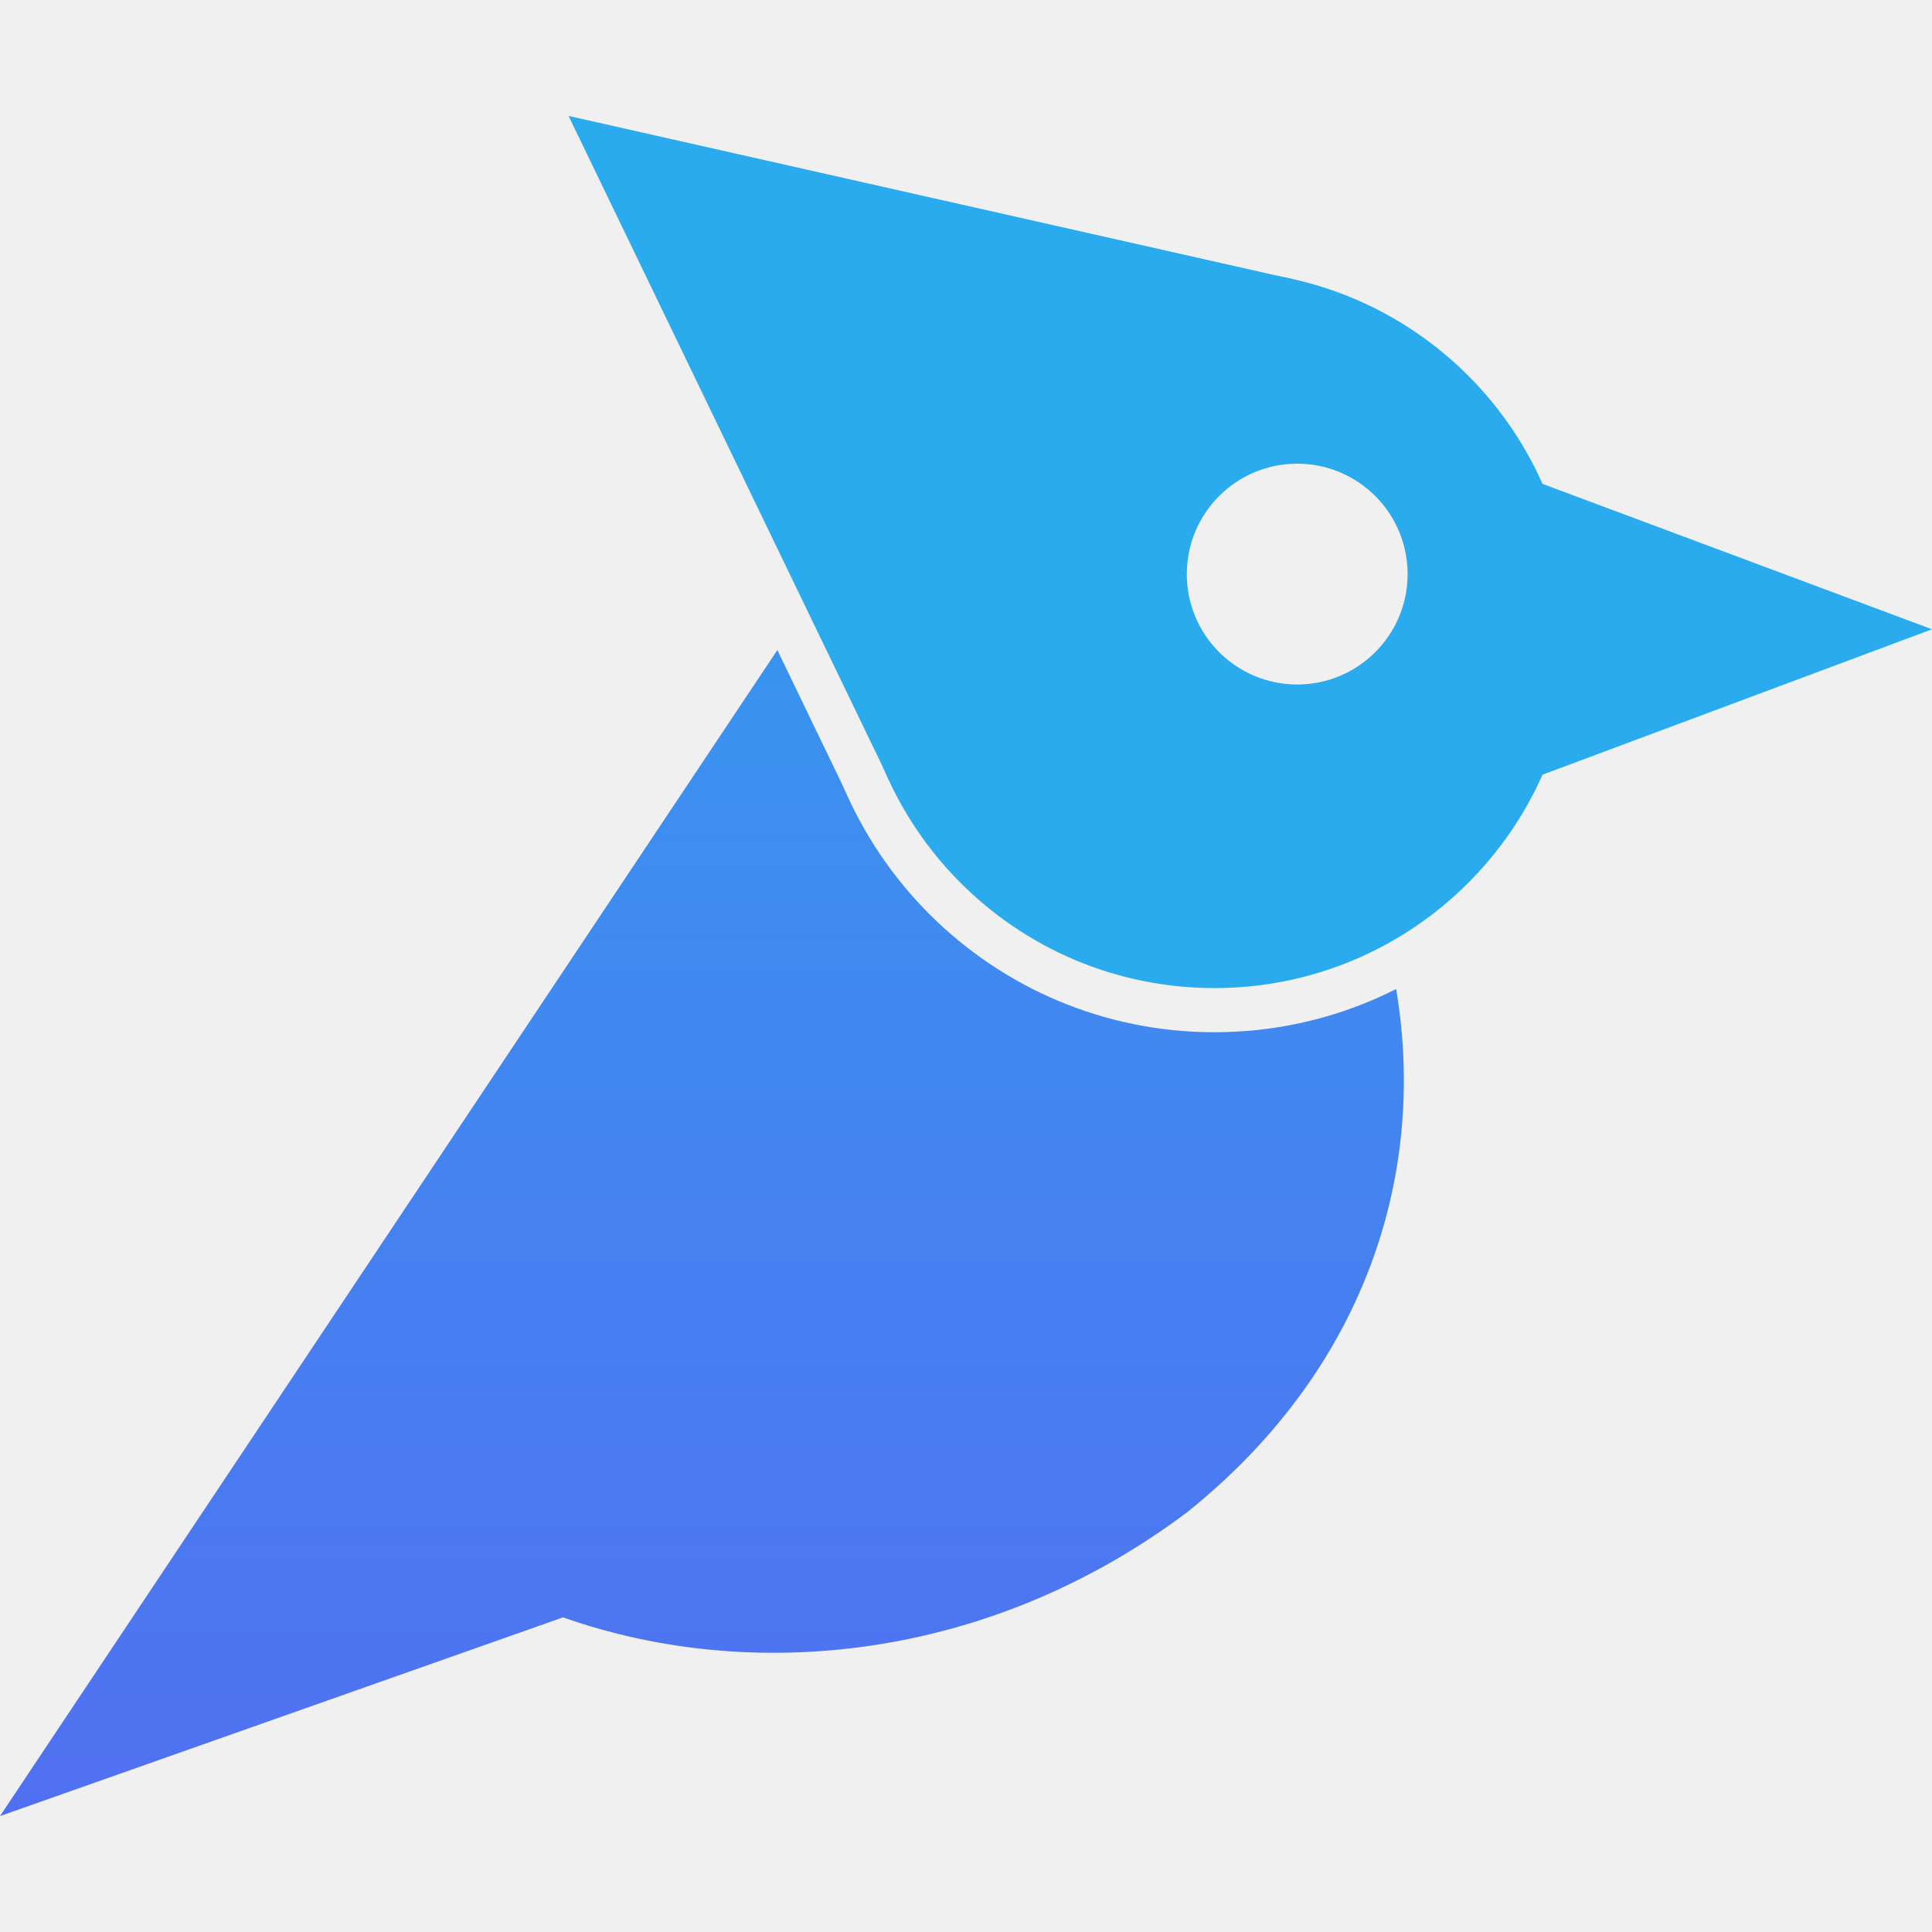
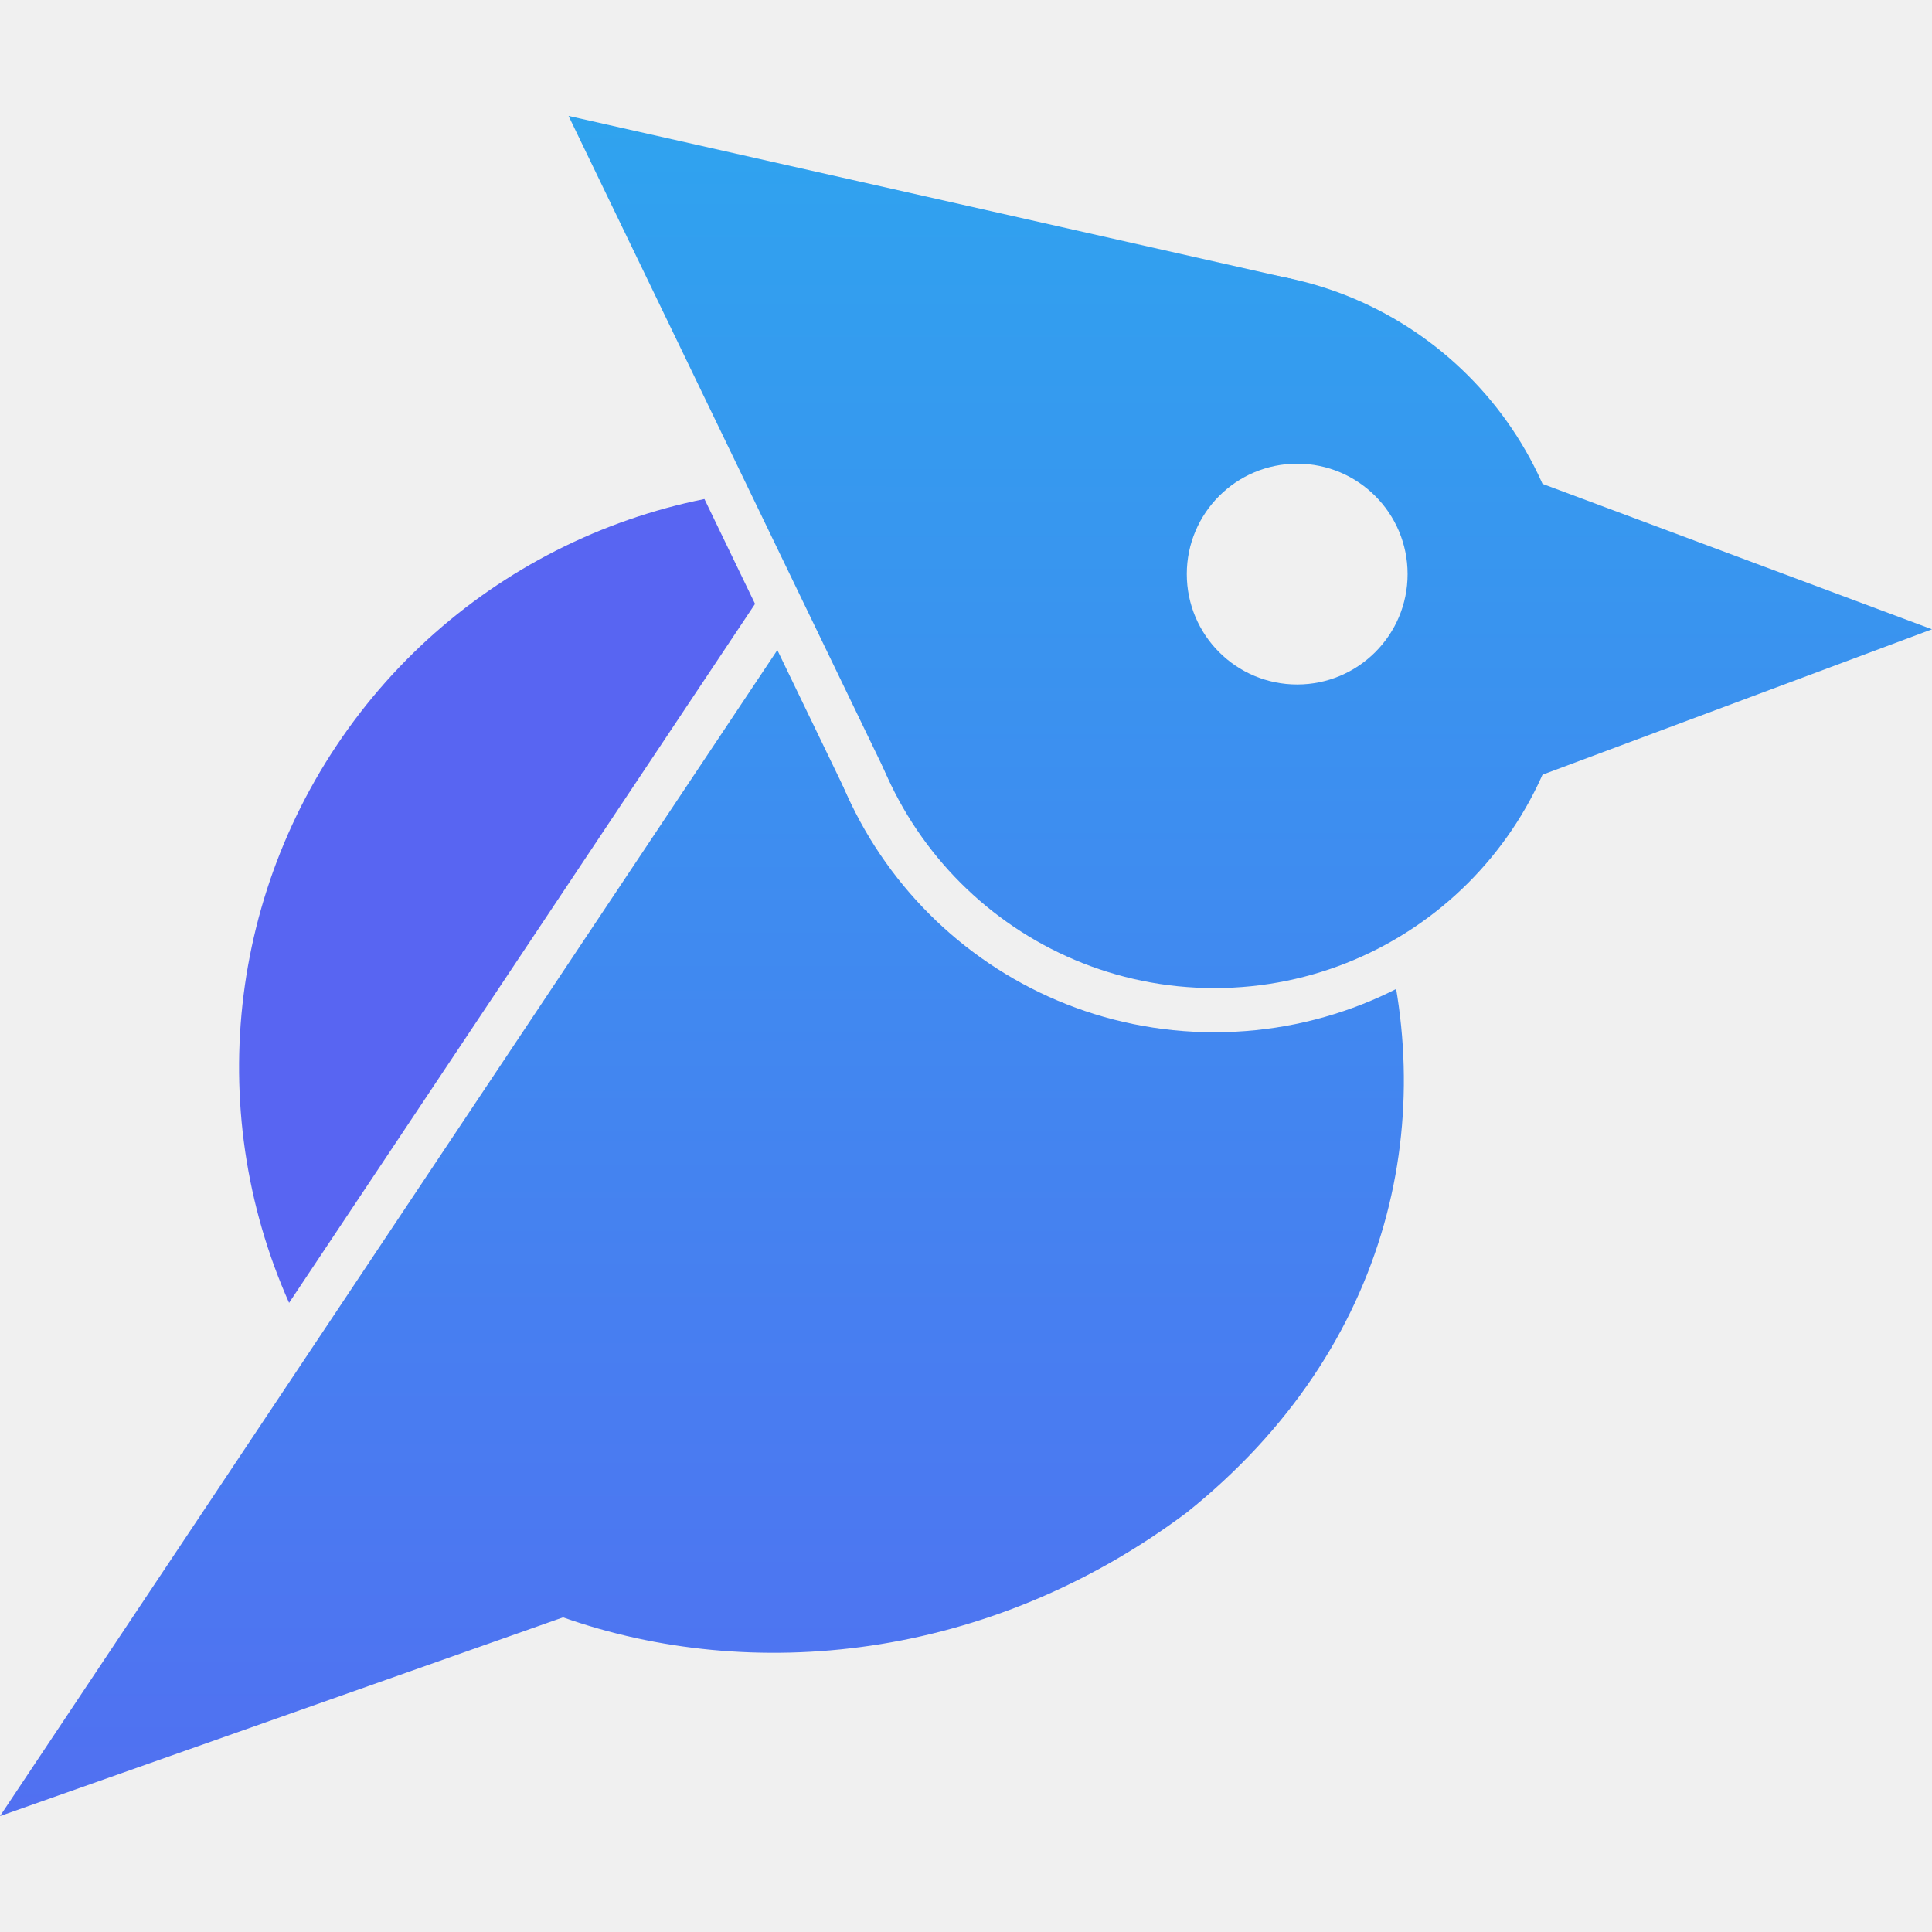
<svg xmlns="http://www.w3.org/2000/svg" viewBox="10 4.6 35 35">
  <defs>
    <linearGradient id="g" gradientUnits="userSpaceOnUse" x1="0" y1="2" x2="0" y2="44">
      <stop offset="0" stop-color="#2aabee" />
      <stop offset="1" stop-color="#5865f2" />
    </linearGradient>
    <mask id="b">
      <rect width="48" height="48" fill="#fff" />
      <g stroke="#000" stroke-width="1.6" stroke-linejoin="round">
        <path d="M20.3 6.7 33.43 9.66 32 16 26.15 18.82Z" />
        <circle cx="32" cy="16" r="6.5" />
        <path d="m37.5 13.2 7.5 2.8-7.5 2.8Z" />
      </g>
    </mask>
+     <mask id="p">
+       <rect width="48" height="48" fill="#fff" />
+       <g stroke="#000" stroke-width="1.6" stroke-linejoin="round">
+         <path d="M20.3 6.7 33.43 9.66 32 16 26.15 18.82Z" />
+         <circle cx="32" cy="16" r="6.5" />
+         <path d="m37.5 13.2 7.5 2.8-7.5 2.8Z" />
+         <path d="M26 13.5C35 15 39 26 31.5 32C27.9 34.7 23.6 35.1 20.2 33.9L10 37.5Z" />
+       </g>
+     </mask>
    <mask id="m">
      <rect width="48" height="48" fill="#fff" />
      <circle cx="33.5" cy="15" r="2" />
    </mask>
  </defs>
+   <path fill="#5865f2" mask="url(#p)" d="M26 13.5 15.65 29.03A10.5 10.5 0 0 1 26 13.5Z" />
  <path fill="url(#g)" mask="url(#b)" d="M26 13.5C35 15 39 26 31.5 32C27.9 34.7 23.6 35.1 20.2 33.9L10 37.5Z" />
-   <g fill="#2aabee" mask="url(#m)">
+   <g fill="url(#g)" mask="url(#m)">
    <path d="M20.3 6.7 33.43 9.66 32 16 26.15 18.82Z" />
    <circle cx="32" cy="16" r="6.5" />
    <path d="m37.5 13.2 7.5 2.8-7.5 2.8Z" />
  </g>
</svg>
